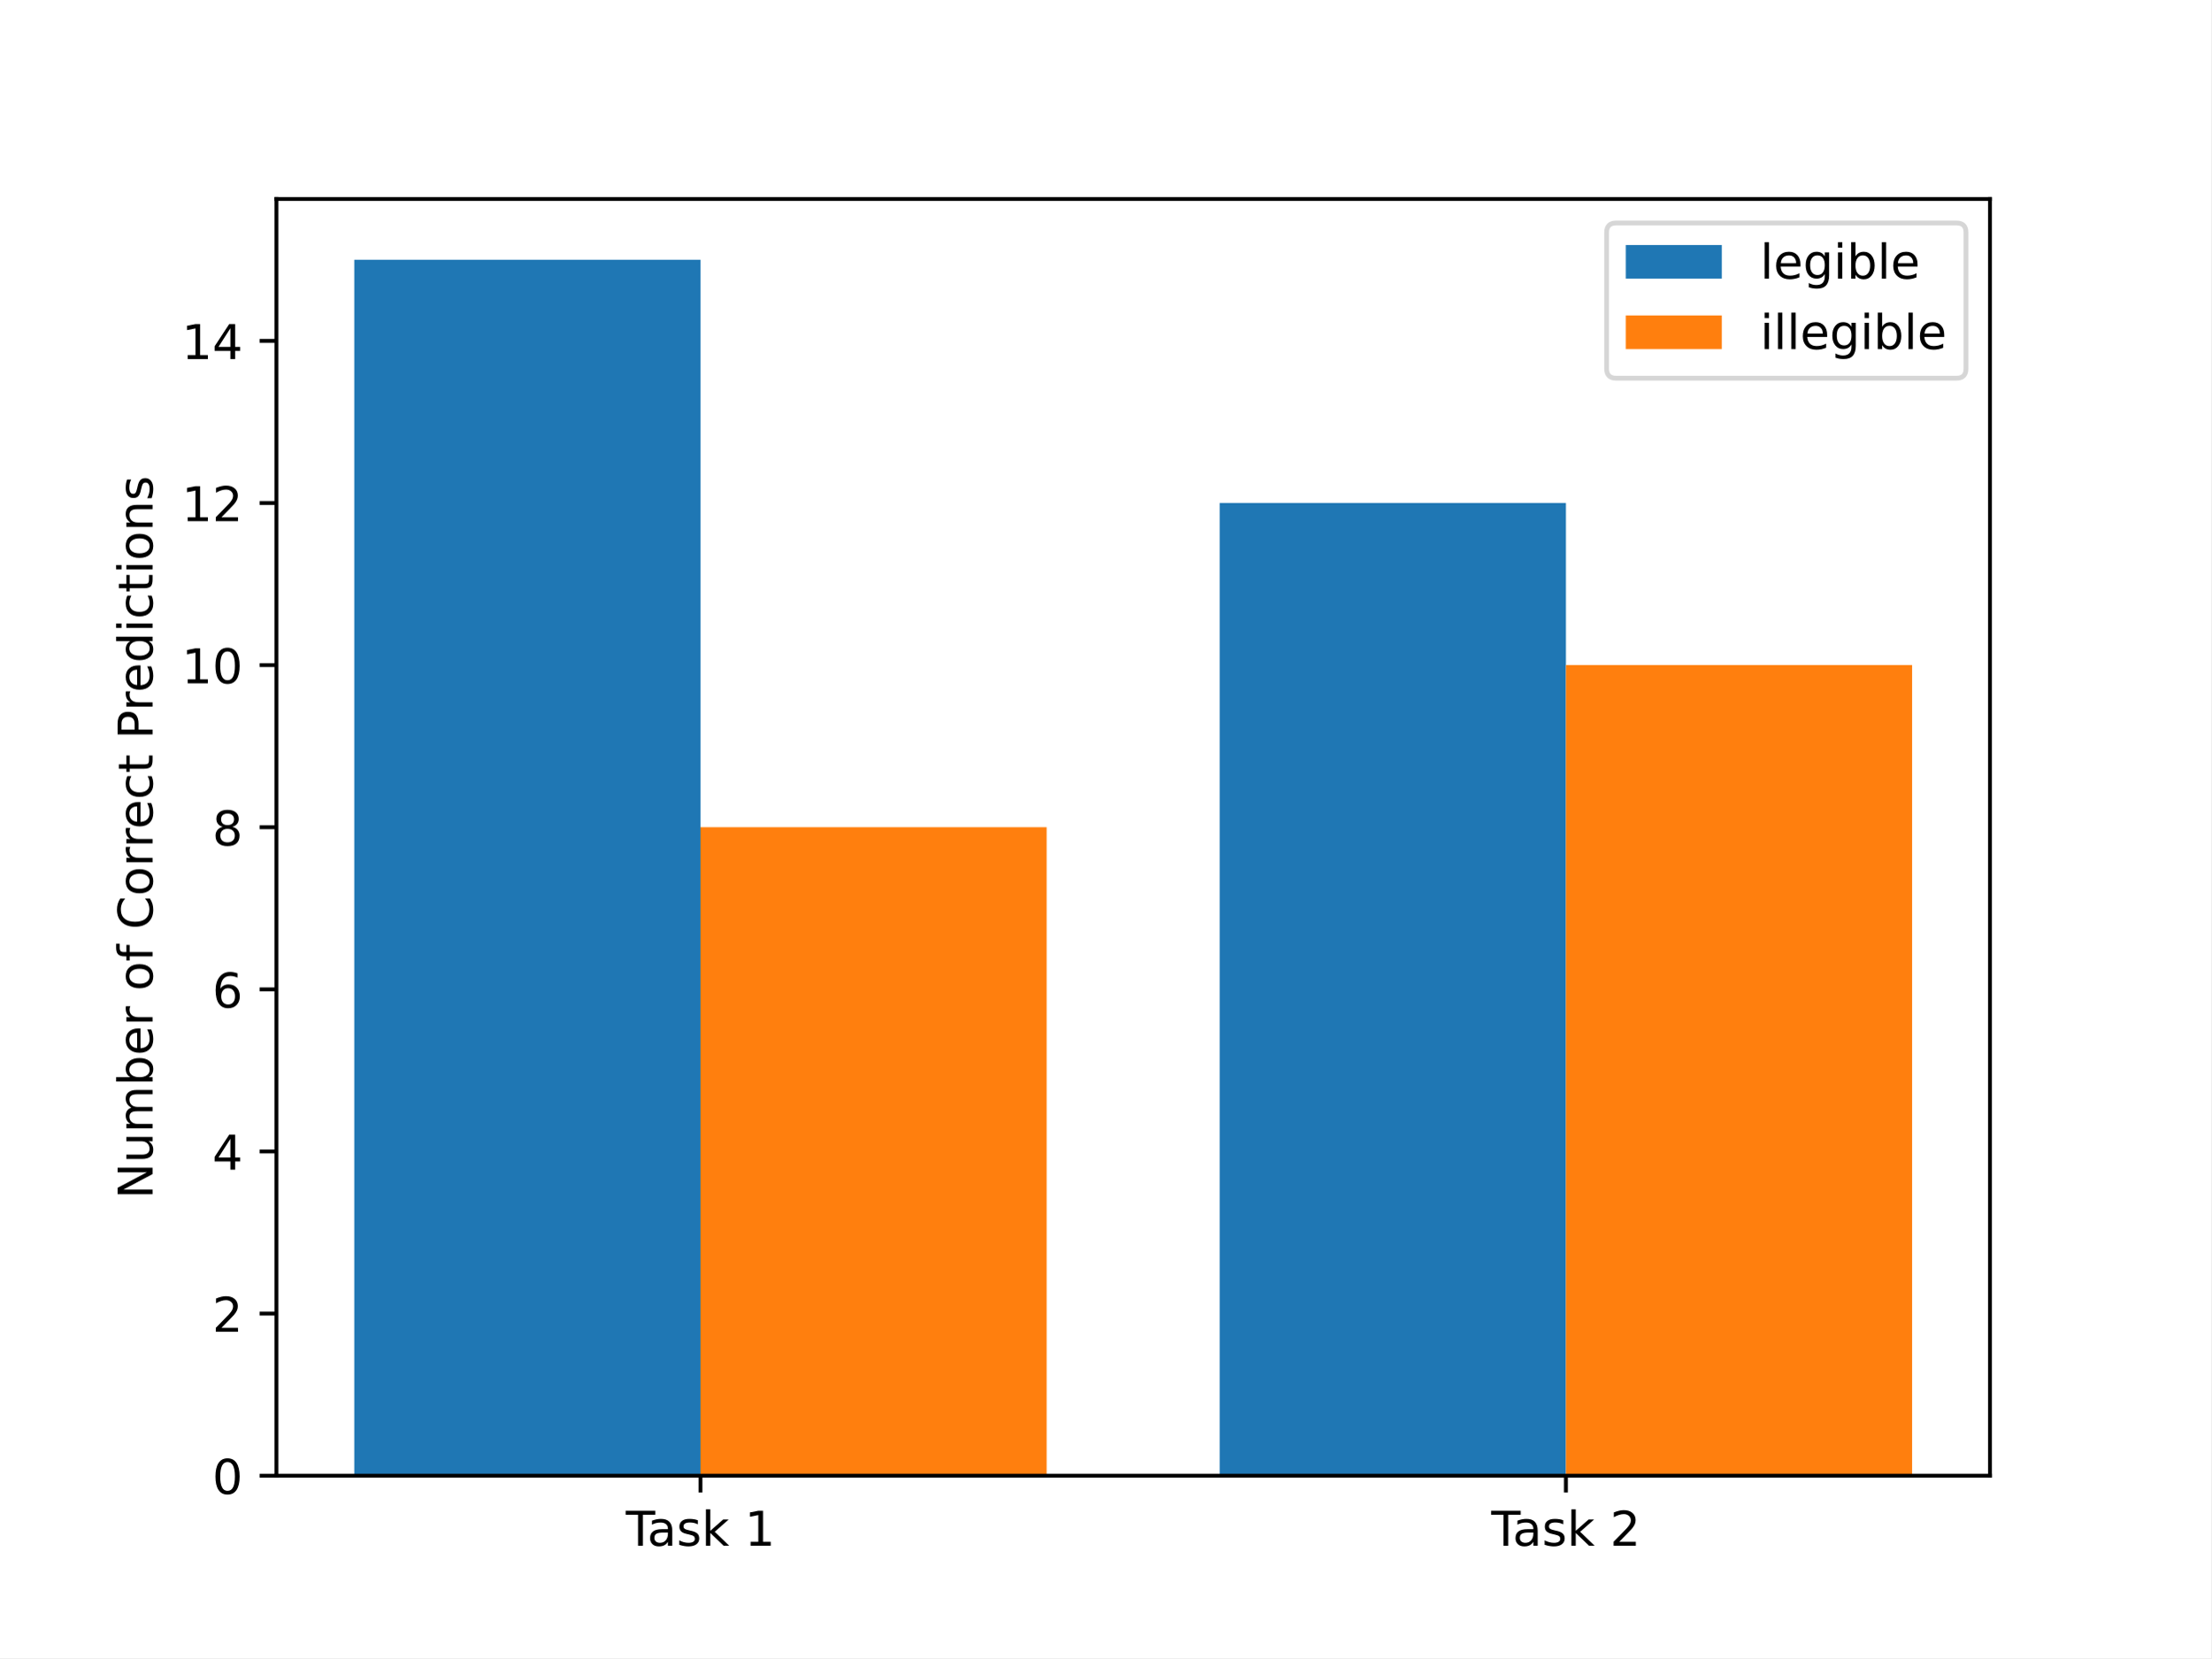
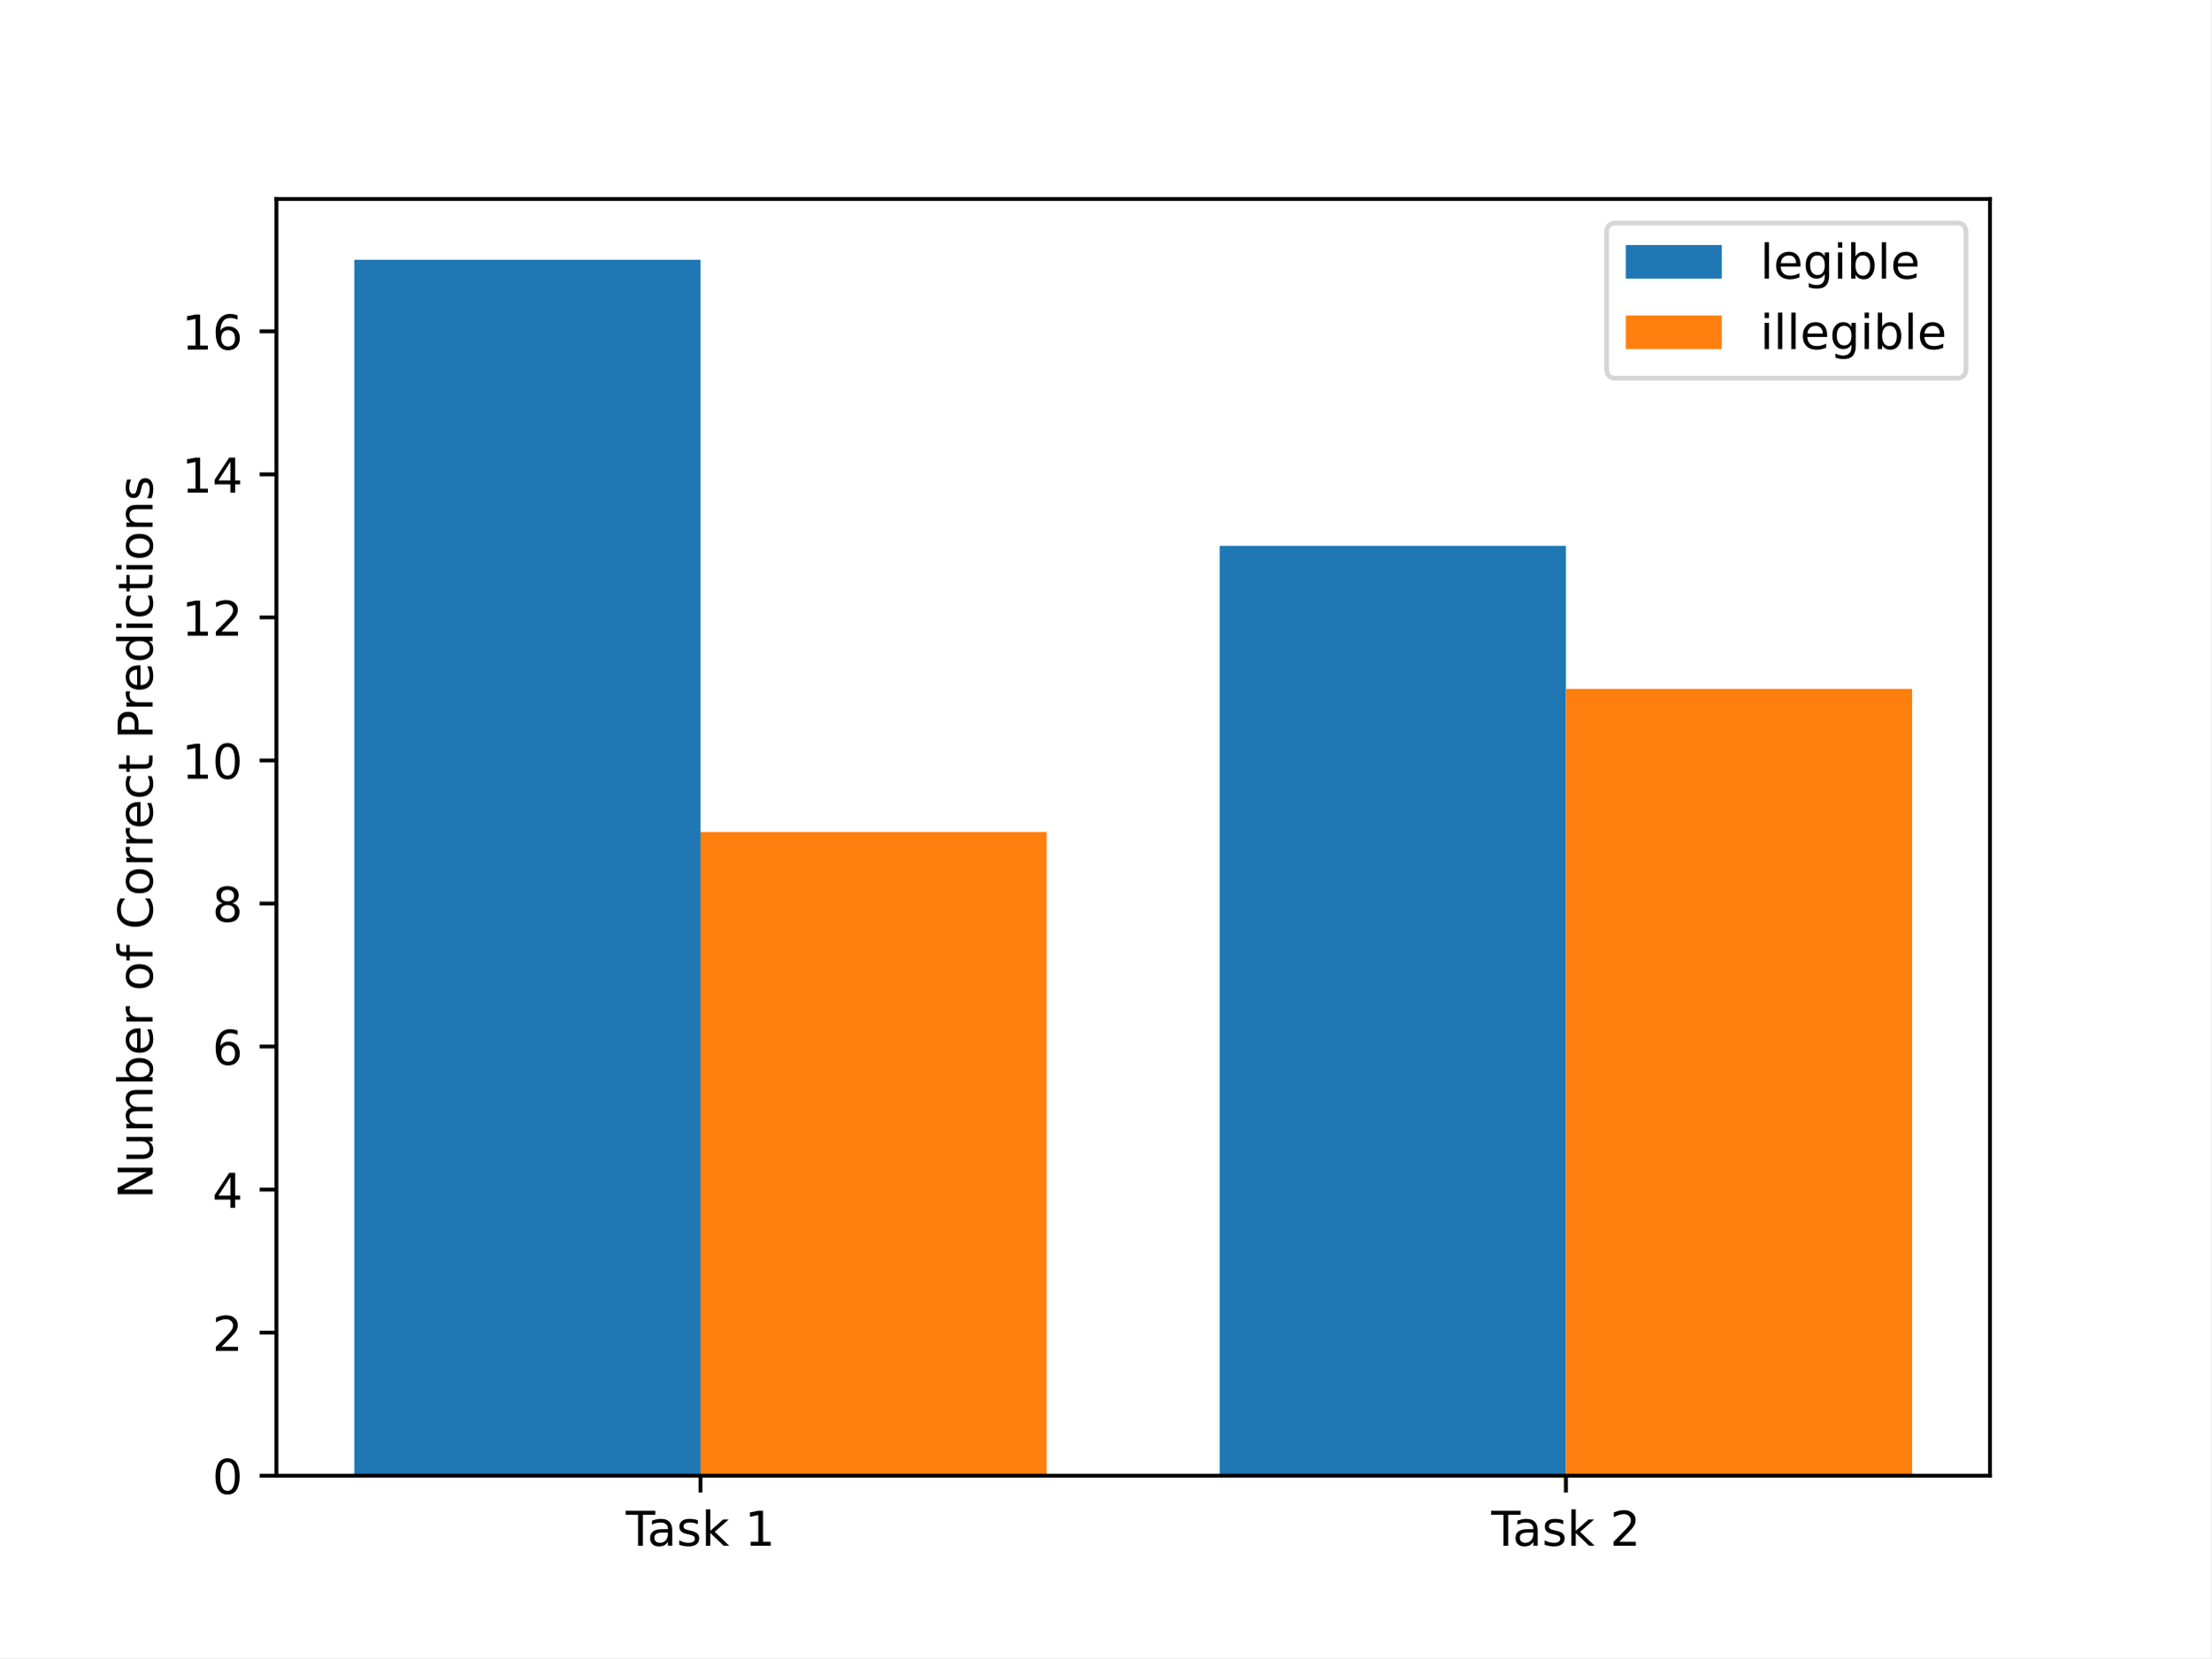
<svg xmlns="http://www.w3.org/2000/svg" xmlns:xlink="http://www.w3.org/1999/xlink" height="345.6pt" version="1.1" viewBox="0 0 460.8 345.6" width="460.8pt">
  <defs>
    <style type="text/css">*{stroke-linecap:butt;stroke-linejoin:round;}</style>
  </defs>
  <g id="figure_1">
    <g id="patch_1">
      <path d="M 0 345.6  L 460.8 345.6  L 460.8 0  L 0 0  z " style="fill:#ffffff;" />
    </g>
    <g id="axes_1">
      <g id="patch_2">
        <path d="M 57.6 307.584  L 414.72 307.584  L 414.72 41.472  L 57.6 41.472  z " style="fill:#ffffff;" />
      </g>
      <g id="patch_3">
-         <path clip-path="url(#pa85d3a1026)" d="M 73.833 307.584  L 145.978 307.584  L 145.978 54.144  L 73.833 54.144  z " style="fill:#1f77b4;" />
+         <path clip-path="url(#p2c09ce920a)" d="M 73.833 307.584  L 145.978 307.584  L 145.978 54.144  L 73.833 54.144  z " style="fill:#1f77b4;" />
      </g>
      <g id="patch_4">
-         <path clip-path="url(#pa85d3a1026)" d="M 254.196 307.584  L 326.342 307.584  L 326.342 104.832  L 254.196 104.832  z " style="fill:#1f77b4;" />
+         <path clip-path="url(#p2c09ce920a)" d="M 254.196 307.584  L 326.342 307.584  L 326.342 113.777  L 254.196 113.777  z " style="fill:#1f77b4;" />
      </g>
      <g id="patch_5">
-         <path clip-path="url(#pa85d3a1026)" d="M 145.978 307.584  L 218.124 307.584  L 218.124 172.416  L 145.978 172.416  z " style="fill:#ff7f0e;" />
+         <path clip-path="url(#p2c09ce920a)" d="M 145.978 307.584  L 218.124 307.584  L 218.124 173.41  L 145.978 173.41  z " style="fill:#ff7f0e;" />
      </g>
      <g id="patch_6">
-         <path clip-path="url(#pa85d3a1026)" d="M 326.342 307.584  L 398.487 307.584  L 398.487 138.624  L 326.342 138.624  z " style="fill:#ff7f0e;" />
+         <path clip-path="url(#p2c09ce920a)" d="M 326.342 307.584  L 398.487 307.584  L 398.487 143.593  L 326.342 143.593  z " style="fill:#ff7f0e;" />
      </g>
      <g id="matplotlib.axis_1">
        <g id="xtick_1">
          <g id="line2d_1">
            <defs>
-               <path d="M 0 0  L 0 3.5  " id="mbce37f2572" style="stroke:#000000;stroke-width:0.8;" />
+               <path d="M 0 0  L 0 3.5  " id="mb99606308e" style="stroke:#000000;stroke-width:0.8;" />
            </defs>
            <g>
-               <use style="stroke:#000000;stroke-width:0.8;" x="145.978" xlink:href="#mbce37f2572" y="307.584" />
+               <use style="stroke:#000000;stroke-width:0.8;" x="145.978" xlink:href="#mb99606308e" y="307.584" />
            </g>
          </g>
          <g id="text_1">
            <g transform="translate(130.4149 322.1824)scale(0.1 -0.1)">
              <defs>
                <path d="M -0.297 72.906  L 61.375 72.906  L 61.375 64.594  L 35.5 64.594  L 35.5 0  L 25.594 0  L 25.594 64.594  L -0.297 64.594  z " id="DejaVuSans-84" />
                <path d="M 34.281 27.484  Q 23.391 27.484 19.188 25  Q 14.984 22.516 14.984 16.5  Q 14.984 11.719 18.141 8.906  Q 21.297 6.109 26.703 6.109  Q 34.188 6.109 38.703 11.406  Q 43.219 16.703 43.219 25.484  L 43.219 27.484  z M 52.203 31.203  L 52.203 0  L 43.219 0  L 43.219 8.297  Q 40.141 3.328 35.547 0.953  Q 30.953 -1.422 24.312 -1.422  Q 15.922 -1.422 10.953 3.297  Q 6 8.016 6 15.922  Q 6 25.141 12.172 29.828  Q 18.359 34.516 30.609 34.516  L 43.219 34.516  L 43.219 35.406  Q 43.219 41.609 39.141 45  Q 35.062 48.391 27.688 48.391  Q 23 48.391 18.547 47.266  Q 14.109 46.141 10.016 43.891  L 10.016 52.203  Q 14.938 54.109 19.578 55.047  Q 24.219 56 28.609 56  Q 40.484 56 46.344 49.844  Q 52.203 43.703 52.203 31.203  z " id="DejaVuSans-97" />
                <path d="M 44.281 53.078  L 44.281 44.578  Q 40.484 46.531 36.375 47.5  Q 32.281 48.484 27.875 48.484  Q 21.188 48.484 17.844 46.438  Q 14.5 44.391 14.5 40.281  Q 14.5 37.156 16.891 35.375  Q 19.281 33.594 26.516 31.984  L 29.594 31.297  Q 39.156 29.25 43.188 25.516  Q 47.219 21.781 47.219 15.094  Q 47.219 7.469 41.188 3.016  Q 35.156 -1.422 24.609 -1.422  Q 20.219 -1.422 15.453 -0.562  Q 10.688 0.297 5.422 2  L 5.422 11.281  Q 10.406 8.688 15.234 7.391  Q 20.062 6.109 24.812 6.109  Q 31.156 6.109 34.562 8.281  Q 37.984 10.453 37.984 14.406  Q 37.984 18.062 35.516 20.016  Q 33.062 21.969 24.703 23.781  L 21.578 24.516  Q 13.234 26.266 9.516 29.906  Q 5.812 33.547 5.812 39.891  Q 5.812 47.609 11.281 51.797  Q 16.75 56 26.812 56  Q 31.781 56 36.172 55.266  Q 40.578 54.547 44.281 53.078  z " id="DejaVuSans-115" />
                <path d="M 9.078 75.984  L 18.109 75.984  L 18.109 31.109  L 44.922 54.688  L 56.391 54.688  L 27.391 29.109  L 57.625 0  L 45.906 0  L 18.109 26.703  L 18.109 0  L 9.078 0  z " id="DejaVuSans-107" />
                <path id="DejaVuSans-32" />
                <path d="M 12.406 8.297  L 28.516 8.297  L 28.516 63.922  L 10.984 60.406  L 10.984 69.391  L 28.422 72.906  L 38.281 72.906  L 38.281 8.297  L 54.391 8.297  L 54.391 0  L 12.406 0  z " id="DejaVuSans-49" />
              </defs>
              <use xlink:href="#DejaVuSans-84" />
              <use x="44.584" xlink:href="#DejaVuSans-97" />
              <use x="105.863" xlink:href="#DejaVuSans-115" />
              <use x="157.963" xlink:href="#DejaVuSans-107" />
              <use x="215.873" xlink:href="#DejaVuSans-32" />
              <use x="247.66" xlink:href="#DejaVuSans-49" />
            </g>
          </g>
        </g>
        <g id="xtick_2">
          <g id="line2d_2">
            <g>
-               <use style="stroke:#000000;stroke-width:0.8;" x="326.342" xlink:href="#mbce37f2572" y="307.584" />
+               <use style="stroke:#000000;stroke-width:0.8;" x="326.342" xlink:href="#mb99606308e" y="307.584" />
            </g>
          </g>
          <g id="text_2">
            <g transform="translate(310.7785 322.1824)scale(0.1 -0.1)">
              <defs>
                <path d="M 19.188 8.297  L 53.609 8.297  L 53.609 0  L 7.328 0  L 7.328 8.297  Q 12.938 14.109 22.625 23.891  Q 32.328 33.688 34.812 36.531  Q 39.547 41.844 41.422 45.531  Q 43.312 49.219 43.312 52.781  Q 43.312 58.594 39.234 62.25  Q 35.156 65.922 28.609 65.922  Q 23.969 65.922 18.812 64.312  Q 13.672 62.703 7.812 59.422  L 7.812 69.391  Q 13.766 71.781 18.938 73  Q 24.125 74.219 28.422 74.219  Q 39.75 74.219 46.484 68.547  Q 53.219 62.891 53.219 53.422  Q 53.219 48.922 51.531 44.891  Q 49.859 40.875 45.406 35.406  Q 44.188 33.984 37.641 27.219  Q 31.109 20.453 19.188 8.297  z " id="DejaVuSans-50" />
              </defs>
              <use xlink:href="#DejaVuSans-84" />
              <use x="44.584" xlink:href="#DejaVuSans-97" />
              <use x="105.863" xlink:href="#DejaVuSans-115" />
              <use x="157.963" xlink:href="#DejaVuSans-107" />
              <use x="215.873" xlink:href="#DejaVuSans-32" />
              <use x="247.66" xlink:href="#DejaVuSans-50" />
            </g>
          </g>
        </g>
      </g>
      <g id="matplotlib.axis_2">
        <g id="ytick_1">
          <g id="line2d_3">
            <defs>
-               <path d="M 0 0  L -3.5 0  " id="m1292bf5466" style="stroke:#000000;stroke-width:0.8;" />
+               <path d="M 0 0  L -3.5 0  " id="m55330c43e5" style="stroke:#000000;stroke-width:0.8;" />
            </defs>
            <g>
-               <use style="stroke:#000000;stroke-width:0.8;" x="57.6" xlink:href="#m1292bf5466" y="307.584" />
+               <use style="stroke:#000000;stroke-width:0.8;" x="57.6" xlink:href="#m55330c43e5" y="307.584" />
            </g>
          </g>
          <g id="text_3">
            <g transform="translate(44.2375 311.3832)scale(0.1 -0.1)">
              <defs>
                <path d="M 31.781 66.406  Q 24.172 66.406 20.328 58.906  Q 16.5 51.422 16.5 36.375  Q 16.5 21.391 20.328 13.891  Q 24.172 6.391 31.781 6.391  Q 39.453 6.391 43.281 13.891  Q 47.125 21.391 47.125 36.375  Q 47.125 51.422 43.281 58.906  Q 39.453 66.406 31.781 66.406  z M 31.781 74.219  Q 44.047 74.219 50.516 64.516  Q 56.984 54.828 56.984 36.375  Q 56.984 17.969 50.516 8.266  Q 44.047 -1.422 31.781 -1.422  Q 19.531 -1.422 13.062 8.266  Q 6.594 17.969 6.594 36.375  Q 6.594 54.828 13.062 64.516  Q 19.531 74.219 31.781 74.219  z " id="DejaVuSans-48" />
              </defs>
              <use xlink:href="#DejaVuSans-48" />
            </g>
          </g>
        </g>
        <g id="ytick_2">
          <g id="line2d_4">
            <g>
-               <use style="stroke:#000000;stroke-width:0.8;" x="57.6" xlink:href="#m1292bf5466" y="273.792" />
+               <use style="stroke:#000000;stroke-width:0.8;" x="57.6" xlink:href="#m55330c43e5" y="277.768" />
            </g>
          </g>
          <g id="text_4">
-             <g transform="translate(44.2375 277.5912)scale(0.1 -0.1)">
+             <g transform="translate(44.2375 281.5667)scale(0.1 -0.1)">
              <use xlink:href="#DejaVuSans-50" />
            </g>
          </g>
        </g>
        <g id="ytick_3">
          <g id="line2d_5">
            <g>
-               <use style="stroke:#000000;stroke-width:0.8;" x="57.6" xlink:href="#m1292bf5466" y="240" />
+               <use style="stroke:#000000;stroke-width:0.8;" x="57.6" xlink:href="#m55330c43e5" y="247.951" />
            </g>
          </g>
          <g id="text_5">
-             <g transform="translate(44.2375 243.7992)scale(0.1 -0.1)">
+             <g transform="translate(44.2375 251.7503)scale(0.1 -0.1)">
              <defs>
                <path d="M 37.797 64.312  L 12.891 25.391  L 37.797 25.391  z M 35.203 72.906  L 47.609 72.906  L 47.609 25.391  L 58.016 25.391  L 58.016 17.188  L 47.609 17.188  L 47.609 0  L 37.797 0  L 37.797 17.188  L 4.891 17.188  L 4.891 26.703  z " id="DejaVuSans-52" />
              </defs>
              <use xlink:href="#DejaVuSans-52" />
            </g>
          </g>
        </g>
        <g id="ytick_4">
          <g id="line2d_6">
            <g>
-               <use style="stroke:#000000;stroke-width:0.8;" x="57.6" xlink:href="#m1292bf5466" y="206.208" />
+               <use style="stroke:#000000;stroke-width:0.8;" x="57.6" xlink:href="#m55330c43e5" y="218.135" />
            </g>
          </g>
          <g id="text_6">
-             <g transform="translate(44.2375 210.0072)scale(0.1 -0.1)">
+             <g transform="translate(44.2375 221.9338)scale(0.1 -0.1)">
              <defs>
                <path d="M 33.016 40.375  Q 26.375 40.375 22.484 35.828  Q 18.609 31.297 18.609 23.391  Q 18.609 15.531 22.484 10.953  Q 26.375 6.391 33.016 6.391  Q 39.656 6.391 43.531 10.953  Q 47.406 15.531 47.406 23.391  Q 47.406 31.297 43.531 35.828  Q 39.656 40.375 33.016 40.375  z M 52.594 71.297  L 52.594 62.312  Q 48.875 64.062 45.094 64.984  Q 41.312 65.922 37.594 65.922  Q 27.828 65.922 22.672 59.328  Q 17.531 52.734 16.797 39.406  Q 19.672 43.656 24.016 45.922  Q 28.375 48.188 33.594 48.188  Q 44.578 48.188 50.953 41.516  Q 57.328 34.859 57.328 23.391  Q 57.328 12.156 50.688 5.359  Q 44.047 -1.422 33.016 -1.422  Q 20.359 -1.422 13.672 8.266  Q 6.984 17.969 6.984 36.375  Q 6.984 53.656 15.188 63.938  Q 23.391 74.219 37.203 74.219  Q 40.922 74.219 44.703 73.484  Q 48.484 72.75 52.594 71.297  z " id="DejaVuSans-54" />
              </defs>
              <use xlink:href="#DejaVuSans-54" />
            </g>
          </g>
        </g>
        <g id="ytick_5">
          <g id="line2d_7">
            <g>
-               <use style="stroke:#000000;stroke-width:0.8;" x="57.6" xlink:href="#m1292bf5466" y="172.416" />
+               <use style="stroke:#000000;stroke-width:0.8;" x="57.6" xlink:href="#m55330c43e5" y="188.318" />
            </g>
          </g>
          <g id="text_7">
-             <g transform="translate(44.2375 176.2152)scale(0.1 -0.1)">
+             <g transform="translate(44.2375 192.1173)scale(0.1 -0.1)">
              <defs>
                <path d="M 31.781 34.625  Q 24.75 34.625 20.719 30.859  Q 16.703 27.094 16.703 20.516  Q 16.703 13.922 20.719 10.156  Q 24.75 6.391 31.781 6.391  Q 38.812 6.391 42.859 10.172  Q 46.922 13.969 46.922 20.516  Q 46.922 27.094 42.891 30.859  Q 38.875 34.625 31.781 34.625  z M 21.922 38.812  Q 15.578 40.375 12.031 44.719  Q 8.5 49.078 8.5 55.328  Q 8.5 64.062 14.719 69.141  Q 20.953 74.219 31.781 74.219  Q 42.672 74.219 48.875 69.141  Q 55.078 64.062 55.078 55.328  Q 55.078 49.078 51.531 44.719  Q 48 40.375 41.703 38.812  Q 48.828 37.156 52.797 32.312  Q 56.781 27.484 56.781 20.516  Q 56.781 9.906 50.312 4.234  Q 43.844 -1.422 31.781 -1.422  Q 19.734 -1.422 13.25 4.234  Q 6.781 9.906 6.781 20.516  Q 6.781 27.484 10.781 32.312  Q 14.797 37.156 21.922 38.812  z M 18.312 54.391  Q 18.312 48.734 21.844 45.562  Q 25.391 42.391 31.781 42.391  Q 38.141 42.391 41.719 45.562  Q 45.312 48.734 45.312 54.391  Q 45.312 60.062 41.719 63.234  Q 38.141 66.406 31.781 66.406  Q 25.391 66.406 21.844 63.234  Q 18.312 60.062 18.312 54.391  z " id="DejaVuSans-56" />
              </defs>
              <use xlink:href="#DejaVuSans-56" />
            </g>
          </g>
        </g>
        <g id="ytick_6">
          <g id="line2d_8">
            <g>
-               <use style="stroke:#000000;stroke-width:0.8;" x="57.6" xlink:href="#m1292bf5466" y="138.624" />
+               <use style="stroke:#000000;stroke-width:0.8;" x="57.6" xlink:href="#m55330c43e5" y="158.502" />
            </g>
          </g>
          <g id="text_8">
-             <g transform="translate(37.875 142.4232)scale(0.1 -0.1)">
+             <g transform="translate(37.875 162.3009)scale(0.1 -0.1)">
              <use xlink:href="#DejaVuSans-49" />
              <use x="63.623" xlink:href="#DejaVuSans-48" />
            </g>
          </g>
        </g>
        <g id="ytick_7">
          <g id="line2d_9">
            <g>
-               <use style="stroke:#000000;stroke-width:0.8;" x="57.6" xlink:href="#m1292bf5466" y="104.832" />
+               <use style="stroke:#000000;stroke-width:0.8;" x="57.6" xlink:href="#m55330c43e5" y="128.685" />
            </g>
          </g>
          <g id="text_9">
-             <g transform="translate(37.875 108.6312)scale(0.1 -0.1)">
+             <g transform="translate(37.875 132.4844)scale(0.1 -0.1)">
              <use xlink:href="#DejaVuSans-49" />
              <use x="63.623" xlink:href="#DejaVuSans-50" />
            </g>
          </g>
        </g>
        <g id="ytick_8">
          <g id="line2d_10">
            <g>
-               <use style="stroke:#000000;stroke-width:0.8;" x="57.6" xlink:href="#m1292bf5466" y="71.04" />
+               <use style="stroke:#000000;stroke-width:0.8;" x="57.6" xlink:href="#m55330c43e5" y="98.869" />
            </g>
          </g>
          <g id="text_10">
-             <g transform="translate(37.875 74.83922)scale(0.1 -0.1)">
+             <g transform="translate(37.875 102.6679)scale(0.1 -0.1)">
              <use xlink:href="#DejaVuSans-49" />
              <use x="63.623" xlink:href="#DejaVuSans-52" />
            </g>
          </g>
        </g>
-         <g id="text_11">
+         <g id="ytick_9">
+           <g id="line2d_11">
+             <g>
+               <use style="stroke:#000000;stroke-width:0.8;" x="57.6" xlink:href="#m55330c43e5" y="69.052" />
+             </g>
+           </g>
+           <g id="text_11">
+             <g transform="translate(37.875 72.85145)scale(0.1 -0.1)">
+               <use xlink:href="#DejaVuSans-49" />
+               <use x="63.623" xlink:href="#DejaVuSans-54" />
+             </g>
+           </g>
+         </g>
+         <g id="text_12">
          <g transform="translate(31.79531 249.8897)rotate(-90)scale(0.1 -0.1)">
            <defs>
              <path d="M 9.812 72.906  L 23.094 72.906  L 55.422 11.922  L 55.422 72.906  L 64.984 72.906  L 64.984 0  L 51.703 0  L 19.391 60.984  L 19.391 0  L 9.812 0  z " id="DejaVuSans-78" />
              <path d="M 8.5 21.578  L 8.5 54.688  L 17.484 54.688  L 17.484 21.922  Q 17.484 14.156 20.5 10.266  Q 23.531 6.391 29.594 6.391  Q 36.859 6.391 41.078 11.031  Q 45.312 15.672 45.312 23.688  L 45.312 54.688  L 54.297 54.688  L 54.297 0  L 45.312 0  L 45.312 8.406  Q 42.047 3.422 37.719 1  Q 33.406 -1.422 27.688 -1.422  Q 18.266 -1.422 13.375 4.438  Q 8.5 10.297 8.5 21.578  z M 31.109 56  z " id="DejaVuSans-117" />
              <path d="M 52 44.188  Q 55.375 50.25 60.062 53.125  Q 64.75 56 71.094 56  Q 79.641 56 84.281 50.016  Q 88.922 44.047 88.922 33.016  L 88.922 0  L 79.891 0  L 79.891 32.719  Q 79.891 40.578 77.094 44.375  Q 74.312 48.188 68.609 48.188  Q 61.625 48.188 57.562 43.547  Q 53.516 38.922 53.516 30.906  L 53.516 0  L 44.484 0  L 44.484 32.719  Q 44.484 40.625 41.703 44.406  Q 38.922 48.188 33.109 48.188  Q 26.219 48.188 22.156 43.531  Q 18.109 38.875 18.109 30.906  L 18.109 0  L 9.078 0  L 9.078 54.688  L 18.109 54.688  L 18.109 46.188  Q 21.188 51.219 25.484 53.609  Q 29.781 56 35.688 56  Q 41.656 56 45.828 52.969  Q 50 49.953 52 44.188  z " id="DejaVuSans-109" />
              <path d="M 48.688 27.297  Q 48.688 37.203 44.609 42.844  Q 40.531 48.484 33.406 48.484  Q 26.266 48.484 22.188 42.844  Q 18.109 37.203 18.109 27.297  Q 18.109 17.391 22.188 11.75  Q 26.266 6.109 33.406 6.109  Q 40.531 6.109 44.609 11.75  Q 48.688 17.391 48.688 27.297  z M 18.109 46.391  Q 20.953 51.266 25.266 53.625  Q 29.594 56 35.594 56  Q 45.562 56 51.781 48.094  Q 58.016 40.188 58.016 27.297  Q 58.016 14.406 51.781 6.484  Q 45.562 -1.422 35.594 -1.422  Q 29.594 -1.422 25.266 0.953  Q 20.953 3.328 18.109 8.203  L 18.109 0  L 9.078 0  L 9.078 75.984  L 18.109 75.984  z " id="DejaVuSans-98" />
              <path d="M 56.203 29.594  L 56.203 25.203  L 14.891 25.203  Q 15.484 15.922 20.484 11.062  Q 25.484 6.203 34.422 6.203  Q 39.594 6.203 44.453 7.469  Q 49.312 8.734 54.109 11.281  L 54.109 2.781  Q 49.266 0.734 44.188 -0.344  Q 39.109 -1.422 33.891 -1.422  Q 20.797 -1.422 13.156 6.188  Q 5.516 13.812 5.516 26.812  Q 5.516 40.234 12.766 48.109  Q 20.016 56 32.328 56  Q 43.359 56 49.781 48.891  Q 56.203 41.797 56.203 29.594  z M 47.219 32.234  Q 47.125 39.594 43.094 43.984  Q 39.062 48.391 32.422 48.391  Q 24.906 48.391 20.391 44.141  Q 15.875 39.891 15.188 32.172  z " id="DejaVuSans-101" />
              <path d="M 41.109 46.297  Q 39.594 47.172 37.812 47.578  Q 36.031 48 33.891 48  Q 26.266 48 22.188 43.047  Q 18.109 38.094 18.109 28.812  L 18.109 0  L 9.078 0  L 9.078 54.688  L 18.109 54.688  L 18.109 46.188  Q 20.953 51.172 25.484 53.578  Q 30.031 56 36.531 56  Q 37.453 56 38.578 55.875  Q 39.703 55.766 41.062 55.516  z " id="DejaVuSans-114" />
              <path d="M 30.609 48.391  Q 23.391 48.391 19.188 42.75  Q 14.984 37.109 14.984 27.297  Q 14.984 17.484 19.156 11.844  Q 23.344 6.203 30.609 6.203  Q 37.797 6.203 41.984 11.859  Q 46.188 17.531 46.188 27.297  Q 46.188 37.016 41.984 42.703  Q 37.797 48.391 30.609 48.391  z M 30.609 56  Q 42.328 56 49.016 48.375  Q 55.719 40.766 55.719 27.297  Q 55.719 13.875 49.016 6.219  Q 42.328 -1.422 30.609 -1.422  Q 18.844 -1.422 12.172 6.219  Q 5.516 13.875 5.516 27.297  Q 5.516 40.766 12.172 48.375  Q 18.844 56 30.609 56  z " id="DejaVuSans-111" />
              <path d="M 37.109 75.984  L 37.109 68.5  L 28.516 68.5  Q 23.688 68.5 21.797 66.547  Q 19.922 64.594 19.922 59.516  L 19.922 54.688  L 34.719 54.688  L 34.719 47.703  L 19.922 47.703  L 19.922 0  L 10.891 0  L 10.891 47.703  L 2.297 47.703  L 2.297 54.688  L 10.891 54.688  L 10.891 58.5  Q 10.891 67.625 15.141 71.797  Q 19.391 75.984 28.609 75.984  z " id="DejaVuSans-102" />
              <path d="M 64.406 67.281  L 64.406 56.891  Q 59.422 61.531 53.781 63.812  Q 48.141 66.109 41.797 66.109  Q 29.297 66.109 22.656 58.469  Q 16.016 50.828 16.016 36.375  Q 16.016 21.969 22.656 14.328  Q 29.297 6.688 41.797 6.688  Q 48.141 6.688 53.781 8.984  Q 59.422 11.281 64.406 15.922  L 64.406 5.609  Q 59.234 2.094 53.438 0.328  Q 47.656 -1.422 41.219 -1.422  Q 24.656 -1.422 15.125 8.703  Q 5.609 18.844 5.609 36.375  Q 5.609 53.953 15.125 64.078  Q 24.656 74.219 41.219 74.219  Q 47.75 74.219 53.531 72.484  Q 59.328 70.75 64.406 67.281  z " id="DejaVuSans-67" />
              <path d="M 48.781 52.594  L 48.781 44.188  Q 44.969 46.297 41.141 47.344  Q 37.312 48.391 33.406 48.391  Q 24.656 48.391 19.812 42.844  Q 14.984 37.312 14.984 27.297  Q 14.984 17.281 19.812 11.734  Q 24.656 6.203 33.406 6.203  Q 37.312 6.203 41.141 7.25  Q 44.969 8.297 48.781 10.406  L 48.781 2.094  Q 45.016 0.344 40.984 -0.531  Q 36.969 -1.422 32.422 -1.422  Q 20.062 -1.422 12.781 6.344  Q 5.516 14.109 5.516 27.297  Q 5.516 40.672 12.859 48.328  Q 20.219 56 33.016 56  Q 37.156 56 41.109 55.141  Q 45.062 54.297 48.781 52.594  z " id="DejaVuSans-99" />
              <path d="M 18.312 70.219  L 18.312 54.688  L 36.812 54.688  L 36.812 47.703  L 18.312 47.703  L 18.312 18.016  Q 18.312 11.328 20.141 9.422  Q 21.969 7.516 27.594 7.516  L 36.812 7.516  L 36.812 0  L 27.594 0  Q 17.188 0 13.234 3.875  Q 9.281 7.766 9.281 18.016  L 9.281 47.703  L 2.688 47.703  L 2.688 54.688  L 9.281 54.688  L 9.281 70.219  z " id="DejaVuSans-116" />
              <path d="M 19.672 64.797  L 19.672 37.406  L 32.078 37.406  Q 38.969 37.406 42.719 40.969  Q 46.484 44.531 46.484 51.125  Q 46.484 57.672 42.719 61.234  Q 38.969 64.797 32.078 64.797  z M 9.812 72.906  L 32.078 72.906  Q 44.344 72.906 50.609 67.359  Q 56.891 61.812 56.891 51.125  Q 56.891 40.328 50.609 34.812  Q 44.344 29.297 32.078 29.297  L 19.672 29.297  L 19.672 0  L 9.812 0  z " id="DejaVuSans-80" />
              <path d="M 45.406 46.391  L 45.406 75.984  L 54.391 75.984  L 54.391 0  L 45.406 0  L 45.406 8.203  Q 42.578 3.328 38.25 0.953  Q 33.938 -1.422 27.875 -1.422  Q 17.969 -1.422 11.734 6.484  Q 5.516 14.406 5.516 27.297  Q 5.516 40.188 11.734 48.094  Q 17.969 56 27.875 56  Q 33.938 56 38.25 53.625  Q 42.578 51.266 45.406 46.391  z M 14.797 27.297  Q 14.797 17.391 18.875 11.75  Q 22.953 6.109 30.078 6.109  Q 37.203 6.109 41.297 11.75  Q 45.406 17.391 45.406 27.297  Q 45.406 37.203 41.297 42.844  Q 37.203 48.484 30.078 48.484  Q 22.953 48.484 18.875 42.844  Q 14.797 37.203 14.797 27.297  z " id="DejaVuSans-100" />
              <path d="M 9.422 54.688  L 18.406 54.688  L 18.406 0  L 9.422 0  z M 9.422 75.984  L 18.406 75.984  L 18.406 64.594  L 9.422 64.594  z " id="DejaVuSans-105" />
              <path d="M 54.891 33.016  L 54.891 0  L 45.906 0  L 45.906 32.719  Q 45.906 40.484 42.875 44.328  Q 39.844 48.188 33.797 48.188  Q 26.516 48.188 22.312 43.547  Q 18.109 38.922 18.109 30.906  L 18.109 0  L 9.078 0  L 9.078 54.688  L 18.109 54.688  L 18.109 46.188  Q 21.344 51.125 25.703 53.562  Q 30.078 56 35.797 56  Q 45.219 56 50.047 50.172  Q 54.891 44.344 54.891 33.016  z " id="DejaVuSans-110" />
            </defs>
            <use xlink:href="#DejaVuSans-78" />
            <use x="74.805" xlink:href="#DejaVuSans-117" />
            <use x="138.184" xlink:href="#DejaVuSans-109" />
            <use x="235.596" xlink:href="#DejaVuSans-98" />
            <use x="299.072" xlink:href="#DejaVuSans-101" />
            <use x="360.596" xlink:href="#DejaVuSans-114" />
            <use x="401.709" xlink:href="#DejaVuSans-32" />
            <use x="433.496" xlink:href="#DejaVuSans-111" />
            <use x="494.678" xlink:href="#DejaVuSans-102" />
            <use x="529.883" xlink:href="#DejaVuSans-32" />
            <use x="561.67" xlink:href="#DejaVuSans-67" />
            <use x="631.494" xlink:href="#DejaVuSans-111" />
            <use x="692.676" xlink:href="#DejaVuSans-114" />
            <use x="732.039" xlink:href="#DejaVuSans-114" />
            <use x="770.902" xlink:href="#DejaVuSans-101" />
            <use x="832.426" xlink:href="#DejaVuSans-99" />
            <use x="887.406" xlink:href="#DejaVuSans-116" />
            <use x="926.615" xlink:href="#DejaVuSans-32" />
            <use x="958.402" xlink:href="#DejaVuSans-80" />
            <use x="1016.955" xlink:href="#DejaVuSans-114" />
            <use x="1055.818" xlink:href="#DejaVuSans-101" />
            <use x="1117.342" xlink:href="#DejaVuSans-100" />
            <use x="1180.818" xlink:href="#DejaVuSans-105" />
            <use x="1208.602" xlink:href="#DejaVuSans-99" />
            <use x="1263.582" xlink:href="#DejaVuSans-116" />
            <use x="1302.791" xlink:href="#DejaVuSans-105" />
            <use x="1330.574" xlink:href="#DejaVuSans-111" />
            <use x="1391.756" xlink:href="#DejaVuSans-110" />
            <use x="1455.135" xlink:href="#DejaVuSans-115" />
          </g>
        </g>
      </g>
      <g id="patch_7">
        <path d="M 57.6 307.584  L 57.6 41.472  " style="fill:none;stroke:#000000;stroke-linecap:square;stroke-linejoin:miter;stroke-width:0.8;" />
      </g>
      <g id="patch_8">
        <path d="M 414.72 307.584  L 414.72 41.472  " style="fill:none;stroke:#000000;stroke-linecap:square;stroke-linejoin:miter;stroke-width:0.8;" />
      </g>
      <g id="patch_9">
        <path d="M 57.6 307.584  L 414.72 307.584  " style="fill:none;stroke:#000000;stroke-linecap:square;stroke-linejoin:miter;stroke-width:0.8;" />
      </g>
      <g id="patch_10">
        <path d="M 57.6 41.472  L 414.72 41.472  " style="fill:none;stroke:#000000;stroke-linecap:square;stroke-linejoin:miter;stroke-width:0.8;" />
      </g>
      <g id="legend_1">
        <g id="patch_11">
          <path d="M 336.826 78.828  L 407.72 78.828  Q 409.72 78.828 409.72 76.828  L 409.72 48.472  Q 409.72 46.472 407.72 46.472  L 336.826 46.472  Q 334.826 46.472 334.826 48.472  L 334.826 76.828  Q 334.826 78.828 336.826 78.828  z " style="fill:#ffffff;opacity:0.8;stroke:#cccccc;stroke-linejoin:miter;" />
        </g>
        <g id="patch_12">
          <path d="M 338.826 58.07  L 358.826 58.07  L 358.826 51.07  L 338.826 51.07  z " style="fill:#1f77b4;" />
        </g>
-         <g id="text_12">
+         <g id="text_13">
          <g transform="translate(366.8263 58.07044)scale(0.1 -0.1)">
            <defs>
              <path d="M 9.422 75.984  L 18.406 75.984  L 18.406 0  L 9.422 0  z " id="DejaVuSans-108" />
              <path d="M 45.406 27.984  Q 45.406 37.75 41.375 43.109  Q 37.359 48.484 30.078 48.484  Q 22.859 48.484 18.828 43.109  Q 14.797 37.75 14.797 27.984  Q 14.797 18.266 18.828 12.891  Q 22.859 7.516 30.078 7.516  Q 37.359 7.516 41.375 12.891  Q 45.406 18.266 45.406 27.984  z M 54.391 6.781  Q 54.391 -7.172 48.188 -13.984  Q 42 -20.797 29.203 -20.797  Q 24.469 -20.797 20.266 -20.094  Q 16.062 -19.391 12.109 -17.922  L 12.109 -9.188  Q 16.062 -11.328 19.922 -12.344  Q 23.781 -13.375 27.781 -13.375  Q 36.625 -13.375 41.016 -8.766  Q 45.406 -4.156 45.406 5.172  L 45.406 9.625  Q 42.625 4.781 38.281 2.391  Q 33.938 0 27.875 0  Q 17.828 0 11.672 7.656  Q 5.516 15.328 5.516 27.984  Q 5.516 40.672 11.672 48.328  Q 17.828 56 27.875 56  Q 33.938 56 38.281 53.609  Q 42.625 51.219 45.406 46.391  L 45.406 54.688  L 54.391 54.688  z " id="DejaVuSans-103" />
            </defs>
            <use xlink:href="#DejaVuSans-108" />
            <use x="27.783" xlink:href="#DejaVuSans-101" />
            <use x="89.307" xlink:href="#DejaVuSans-103" />
            <use x="152.783" xlink:href="#DejaVuSans-105" />
            <use x="180.566" xlink:href="#DejaVuSans-98" />
            <use x="244.043" xlink:href="#DejaVuSans-108" />
            <use x="271.826" xlink:href="#DejaVuSans-101" />
          </g>
        </g>
        <g id="patch_13">
          <path d="M 338.826 72.749  L 358.826 72.749  L 358.826 65.749  L 338.826 65.749  z " style="fill:#ff7f0e;" />
        </g>
-         <g id="text_13">
+         <g id="text_14">
          <g transform="translate(366.8263 72.74856)scale(0.1 -0.1)">
            <use xlink:href="#DejaVuSans-105" />
            <use x="27.783" xlink:href="#DejaVuSans-108" />
            <use x="55.566" xlink:href="#DejaVuSans-108" />
            <use x="83.35" xlink:href="#DejaVuSans-101" />
            <use x="144.873" xlink:href="#DejaVuSans-103" />
            <use x="208.35" xlink:href="#DejaVuSans-105" />
            <use x="236.133" xlink:href="#DejaVuSans-98" />
            <use x="299.609" xlink:href="#DejaVuSans-108" />
            <use x="327.393" xlink:href="#DejaVuSans-101" />
          </g>
        </g>
      </g>
    </g>
  </g>
  <defs>
-     <clipPath id="pa85d3a1026">
+     <clipPath id="p2c09ce920a">
      <rect height="266.112" width="357.12" x="57.6" y="41.472" />
    </clipPath>
  </defs>
</svg>
